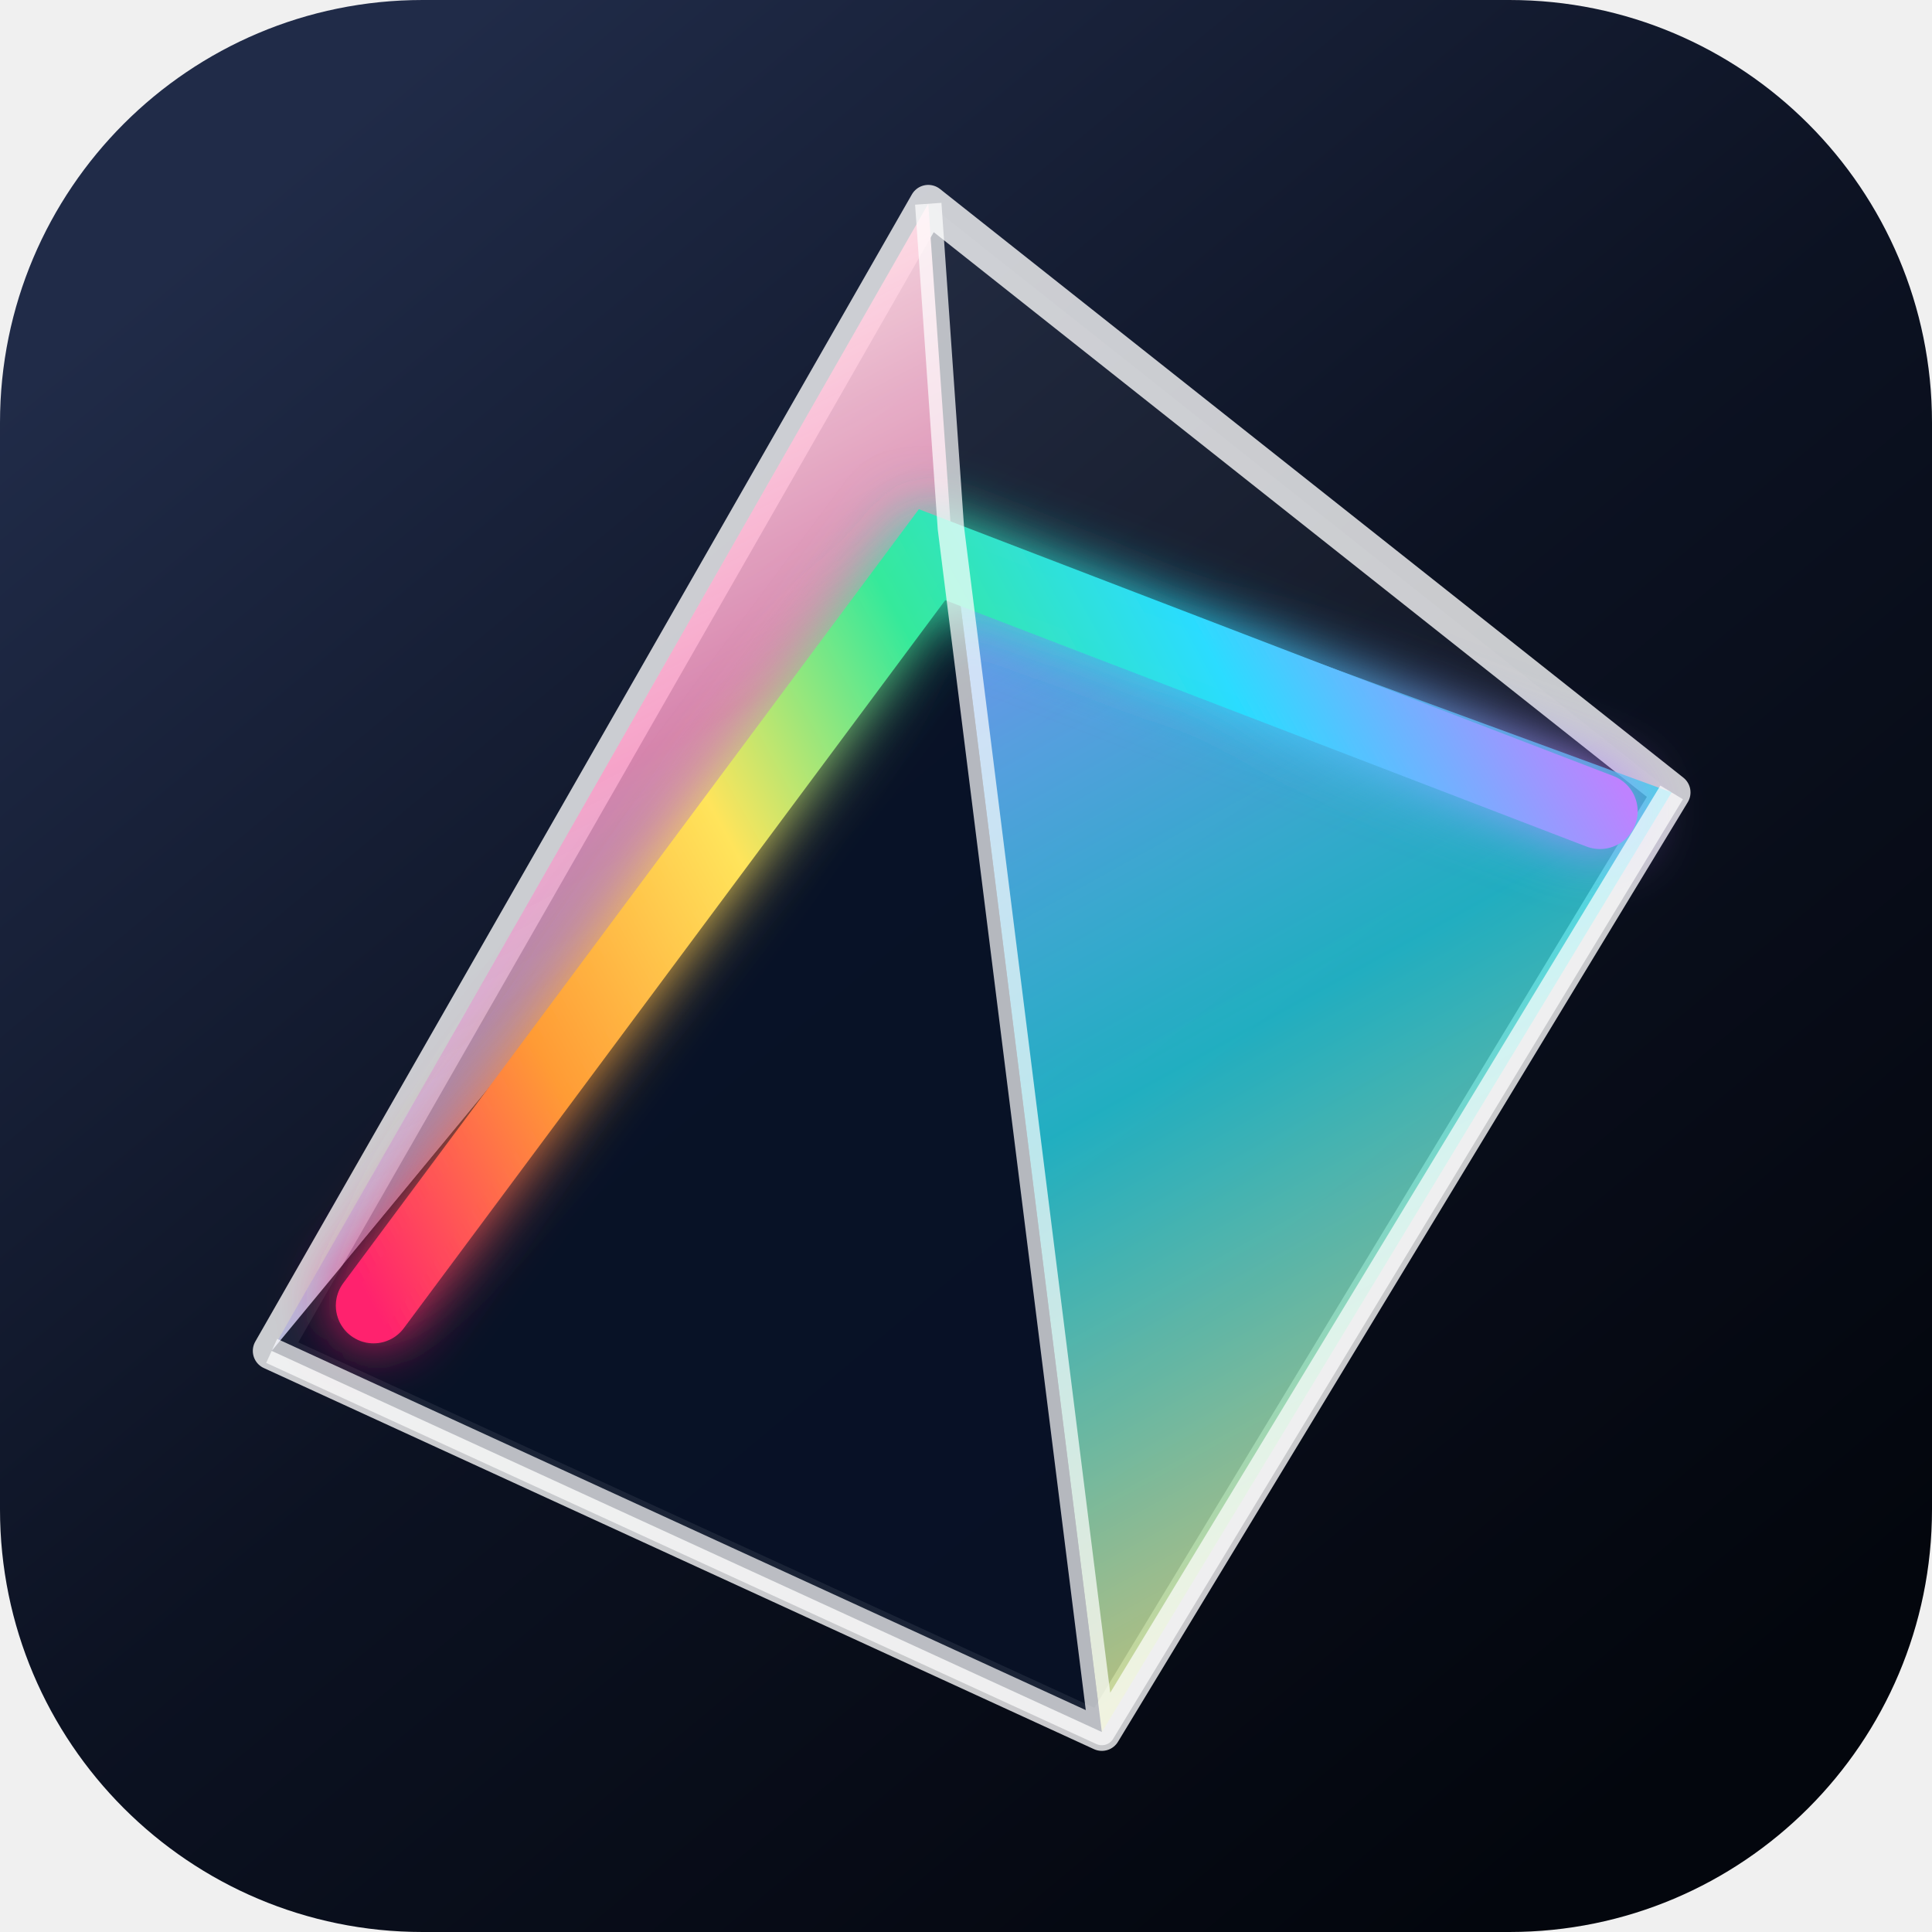
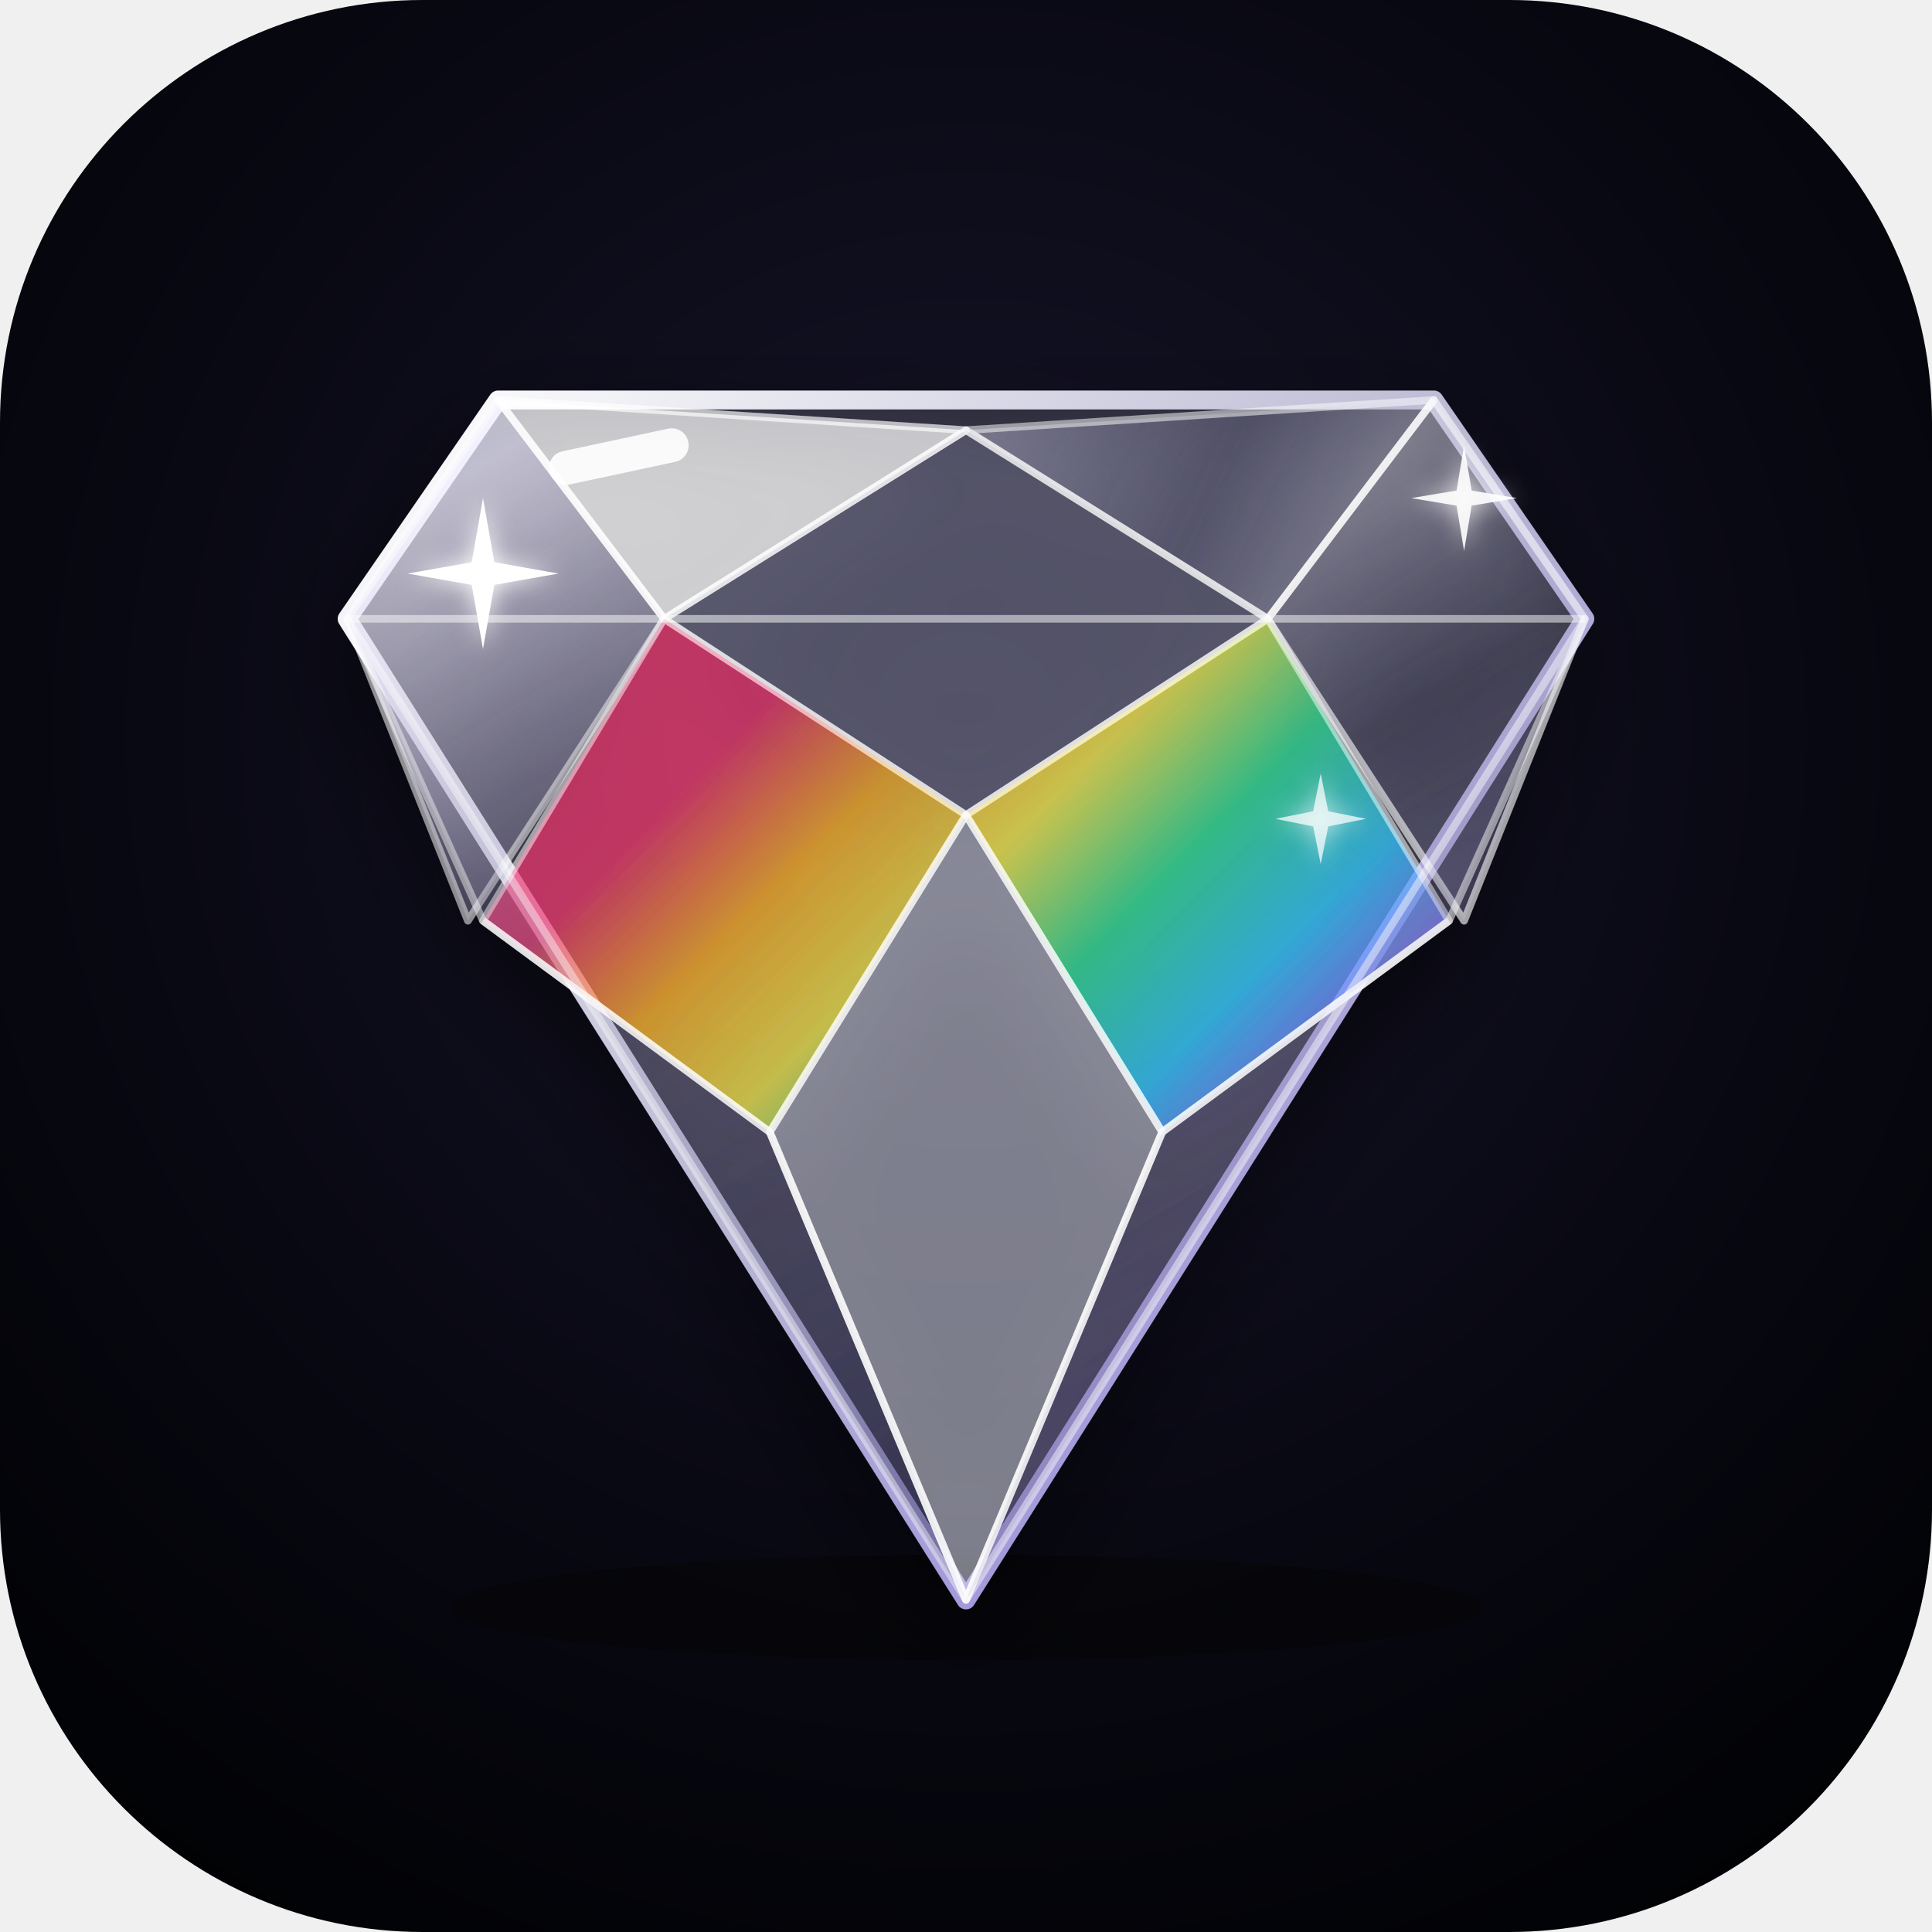
<svg xmlns="http://www.w3.org/2000/svg" viewBox="0 0 512 512" role="img" aria-labelledby="title">
  <defs>
-     <linearGradient id="bg" x1="80" y1="40" x2="440" y2="472" gradientUnits="userSpaceOnUse">
-       <stop stop-color="#202b48" />
-       <stop offset=".5" stop-color="#0c1222" />
-       <stop offset="1" stop-color="#03060d" />
+     <radialGradient id="bg" cx="50%" cy="38%" r="72%">
+       <stop stop-color="#17152a" />
+       <stop offset=".62" stop-color="#080812" />
+       <stop offset="1" stop-color="#010204" />
+     </radialGradient>
+     <linearGradient id="crown" x1="118" y1="120" x2="390" y2="250" gradientUnits="userSpaceOnUse">
+       <stop stop-color="#fff" stop-opacity=".92" />
+       <stop offset=".3" stop-color="#d9d7ec" stop-opacity=".55" />
+       <stop offset=".62" stop-color="#9c9bbd" stop-opacity=".3" />
+       <stop offset="1" stop-color="#fff" stop-opacity=".76" />
    </linearGradient>
-     <linearGradient id="left" x1="92" y1="86" x2="270" y2="432" gradientUnits="userSpaceOnUse">
-       <stop stop-color="#fff8f2" />
-       <stop offset=".35" stop-color="#ff9ac7" stop-opacity=".82" />
-       <stop offset="1" stop-color="#27d9ff" stop-opacity=".58" />
+     <linearGradient id="leftFacet" x1="100" y1="140" x2="256" y2="398" gradientUnits="userSpaceOnUse">
+       <stop stop-color="#f2efff" stop-opacity=".72" />
+       <stop offset=".38" stop-color="#9a95b9" stop-opacity=".2" />
+       <stop offset="1" stop-color="#46436e" stop-opacity=".62" />
    </linearGradient>
-     <linearGradient id="right" x1="246" y1="96" x2="428" y2="426" gradientUnits="userSpaceOnUse">
-       <stop stop-color="#9a83ff" />
-       <stop offset=".52" stop-color="#24d8eb" stop-opacity=".78" />
-       <stop offset="1" stop-color="#ffd875" stop-opacity=".9" />
+     <linearGradient id="rightFacet" x1="256" y1="120" x2="416" y2="390" gradientUnits="userSpaceOnUse">
+       <stop stop-color="#fff" stop-opacity=".72" />
+       <stop offset=".38" stop-color="#9e9bc0" stop-opacity=".16" />
+       <stop offset="1" stop-color="#5b4c88" stop-opacity=".64" />
    </linearGradient>
-     <linearGradient id="spectrum" x1="102" y1="352" x2="414" y2="180" gradientUnits="userSpaceOnUse">
-       <stop stop-color="#ff226e" />
-       <stop offset=".2" stop-color="#ff9b35" />
-       <stop offset=".4" stop-color="#ffe45b" />
-       <stop offset=".59" stop-color="#35e99b" />
-       <stop offset=".78" stop-color="#2bdcff" />
-       <stop offset="1" stop-color="#be82ff" />
+     <linearGradient id="rainbow" x1="196" y1="194" x2="322" y2="320" gradientUnits="userSpaceOnUse">
+       <stop stop-color="#ef3b72" />
+       <stop offset=".2" stop-color="#ffb52e" />
+       <stop offset=".4" stop-color="#f7ed55" />
+       <stop offset=".6" stop-color="#36df9b" />
+       <stop offset=".8" stop-color="#36c9ff" />
+       <stop offset="1" stop-color="#9e63ff" />
    </linearGradient>
-     <filter id="glow" x="-30%" y="-30%" width="160%" height="160%">
-       <feGaussianBlur stdDeviation="8" result="blur" />
+     <linearGradient id="edge" x1="100" y1="108" x2="414" y2="424" gradientUnits="userSpaceOnUse">
+       <stop stop-color="#fff" />
+       <stop offset=".48" stop-color="#b8b7d2" />
+       <stop offset="1" stop-color="#8f7fe2" />
+     </linearGradient>
+     <filter id="stoneShadow" x="-30%" y="-30%" width="160%" height="180%">
+       <feGaussianBlur in="SourceAlpha" stdDeviation="13" result="blur" />
+       <feOffset dy="10" />
+       <feComponentTransfer>
+         <feFuncA type="linear" slope=".7" />
+       </feComponentTransfer>
+       <feMerge>
+         <feMergeNode />
+         <feMergeNode in="SourceGraphic" />
+       </feMerge>
+     </filter>
+     <filter id="sparkle" x="-200%" y="-200%" width="400%" height="400%">
+       <feGaussianBlur stdDeviation="3" result="blur" />
      <feMerge>
        <feMergeNode in="blur" />
        <feMergeNode in="SourceGraphic" />
      </feMerge>
    </filter>
  </defs>
  <rect width="512" height="512" rx="112" fill="url(#bg)" />
-   <path d="M246 54 72 358l220 101 151-249L246 54Z" fill="#fff" fill-opacity=".045" stroke="#fff" stroke-opacity=".78" stroke-width="10" stroke-linejoin="round" />
-   <path d="M246 54 72 358l180-218Z" fill="url(#left)" />
-   <path d="m252 140 40 319 151-249Z" fill="url(#right)" />
-   <path d="m72 358 180-218 40 319Z" fill="#071126" fill-opacity=".9" />
-   <path d="m99 346 148-199 177 68" fill="none" stroke="url(#spectrum)" stroke-linecap="round" stroke-width="20" filter="url(#glow)" />
-   <path d="m99 346 148-199 177 68" fill="none" stroke="url(#spectrum)" stroke-linecap="round" stroke-width="12" />
-   <path d="m246 54 6 86 40 319M72 358l220 101 151-249" fill="none" stroke="#fff" stroke-opacity=".7" stroke-width="7" stroke-linejoin="round" />
+   <ellipse cx="256" cy="426" rx="137" ry="14" fill="#050509" fill-opacity=".8" />
+   <g filter="url(#stoneShadow)" stroke-linejoin="round">
+     <path d="M92 164 132 106h248l40 58-164 260Z" fill="#d9d8e8" fill-opacity=".1" stroke="url(#edge)" stroke-width="5" />
+     <path d="m92 164 40-58 44 58-52 80Z" fill="url(#leftFacet)" stroke="#fff" stroke-opacity=".45" stroke-width="2" />
+     <path d="m132 106 124 8-80 50Z" fill="#fff" fill-opacity=".7" stroke="#fff" stroke-opacity=".66" stroke-width="2" />
+     <path d="m256 114 124-8-44 58-80-50Z" fill="url(#crown)" stroke="#fff" stroke-opacity=".5" stroke-width="2" />
+     <path d="m380 106 40 58-32 80-52-80Z" fill="url(#rightFacet)" stroke="#fff" stroke-opacity=".56" stroke-width="2" />
+     <path d="m176 164 80-50 80 50-80 52Z" fill="#9ea0ba" fill-opacity=".28" stroke="#fff" stroke-opacity=".6" stroke-width="2" />
+     <path d="m176 164 80 52-52 84-76-56Z" fill="url(#rainbow)" fill-opacity=".68" stroke="#fff" stroke-opacity=".48" stroke-width="2" />
+     <path d="m336 164-80 52 52 84 76-56Z" fill="url(#rainbow)" fill-opacity=".72" stroke="#fff" stroke-opacity=".5" stroke-width="2" />
+     <path d="m128 244 76 56 52 124-164-260Z" fill="url(#leftFacet)" fill-opacity=".8" stroke="#fff" stroke-opacity=".42" stroke-width="2" />
+     <path d="m204 300 52-84 52 84-52 124Z" fill="#eef2ff" fill-opacity=".36" stroke="#fff" stroke-opacity=".65" stroke-width="2" />
+     <path d="m308 300 76-56 36-80-164 260Z" fill="url(#rightFacet)" fill-opacity=".86" stroke="#fff" stroke-opacity=".46" stroke-width="2" />
+     <path d="M92 164h328M132 106l44 58M380 106l-44 58M128 244l76 56 52 124M384 244l-76 56-52 124" fill="none" stroke="#fff" stroke-opacity=".48" stroke-width="2" />
+     <path d="M150 124 178 118" stroke="#fff" stroke-opacity=".9" stroke-width="9" stroke-linecap="round" />
+   </g>
+   <g filter="url(#sparkle)" fill="#fff">
+     <path d="m128 132 3 17 17 3-17 3-3 17-3-17-17-3 17-3Z" />
+     <path d="m388 118 2 12 12 2-12 2-2 12-2-12-12-2 12-2Z" fill-opacity=".9" />
+     <path d="m350 205 2 10 10 2-10 2-2 10-2-10-10-2 10-2Z" fill-opacity=".72" />
+   </g>
</svg>
